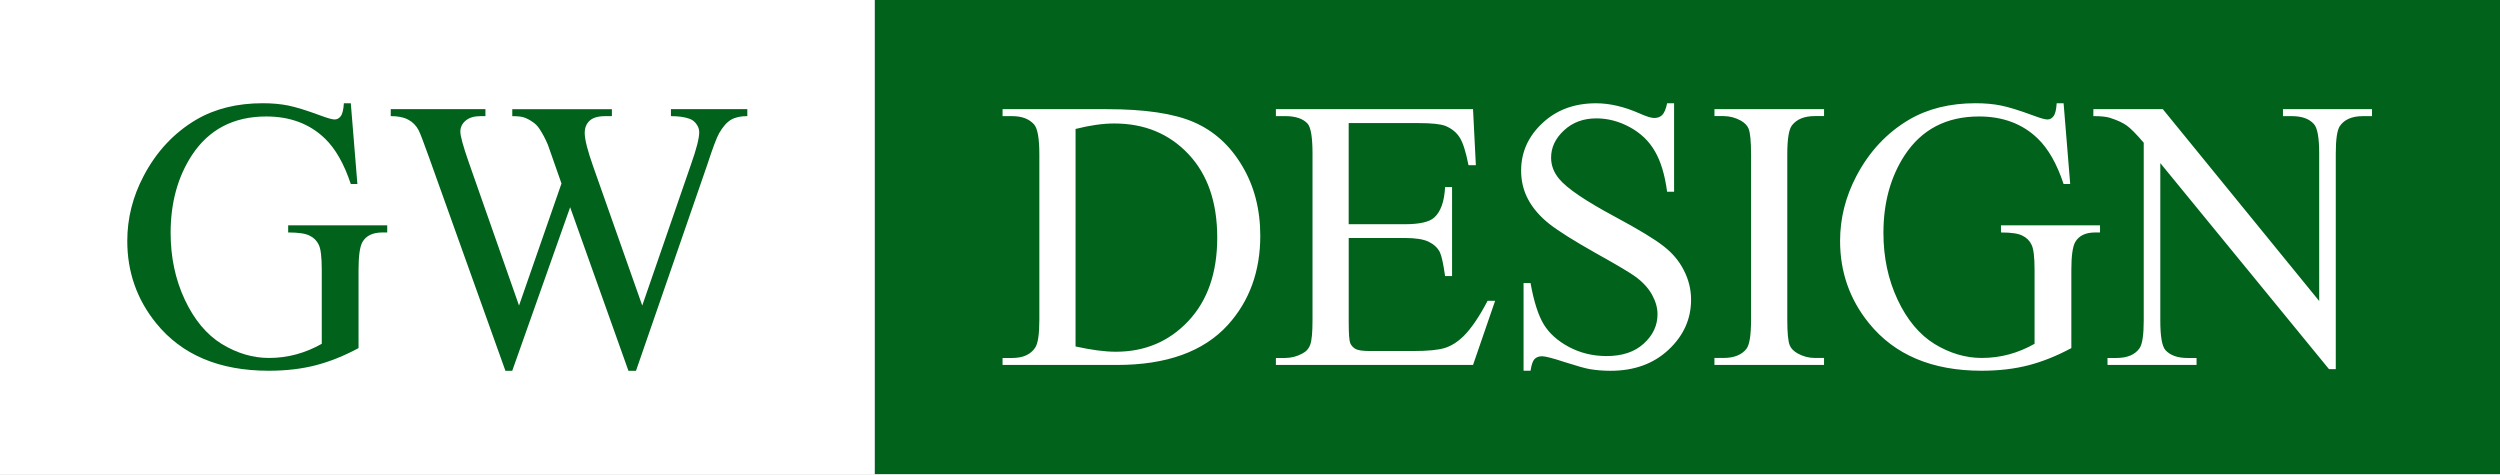
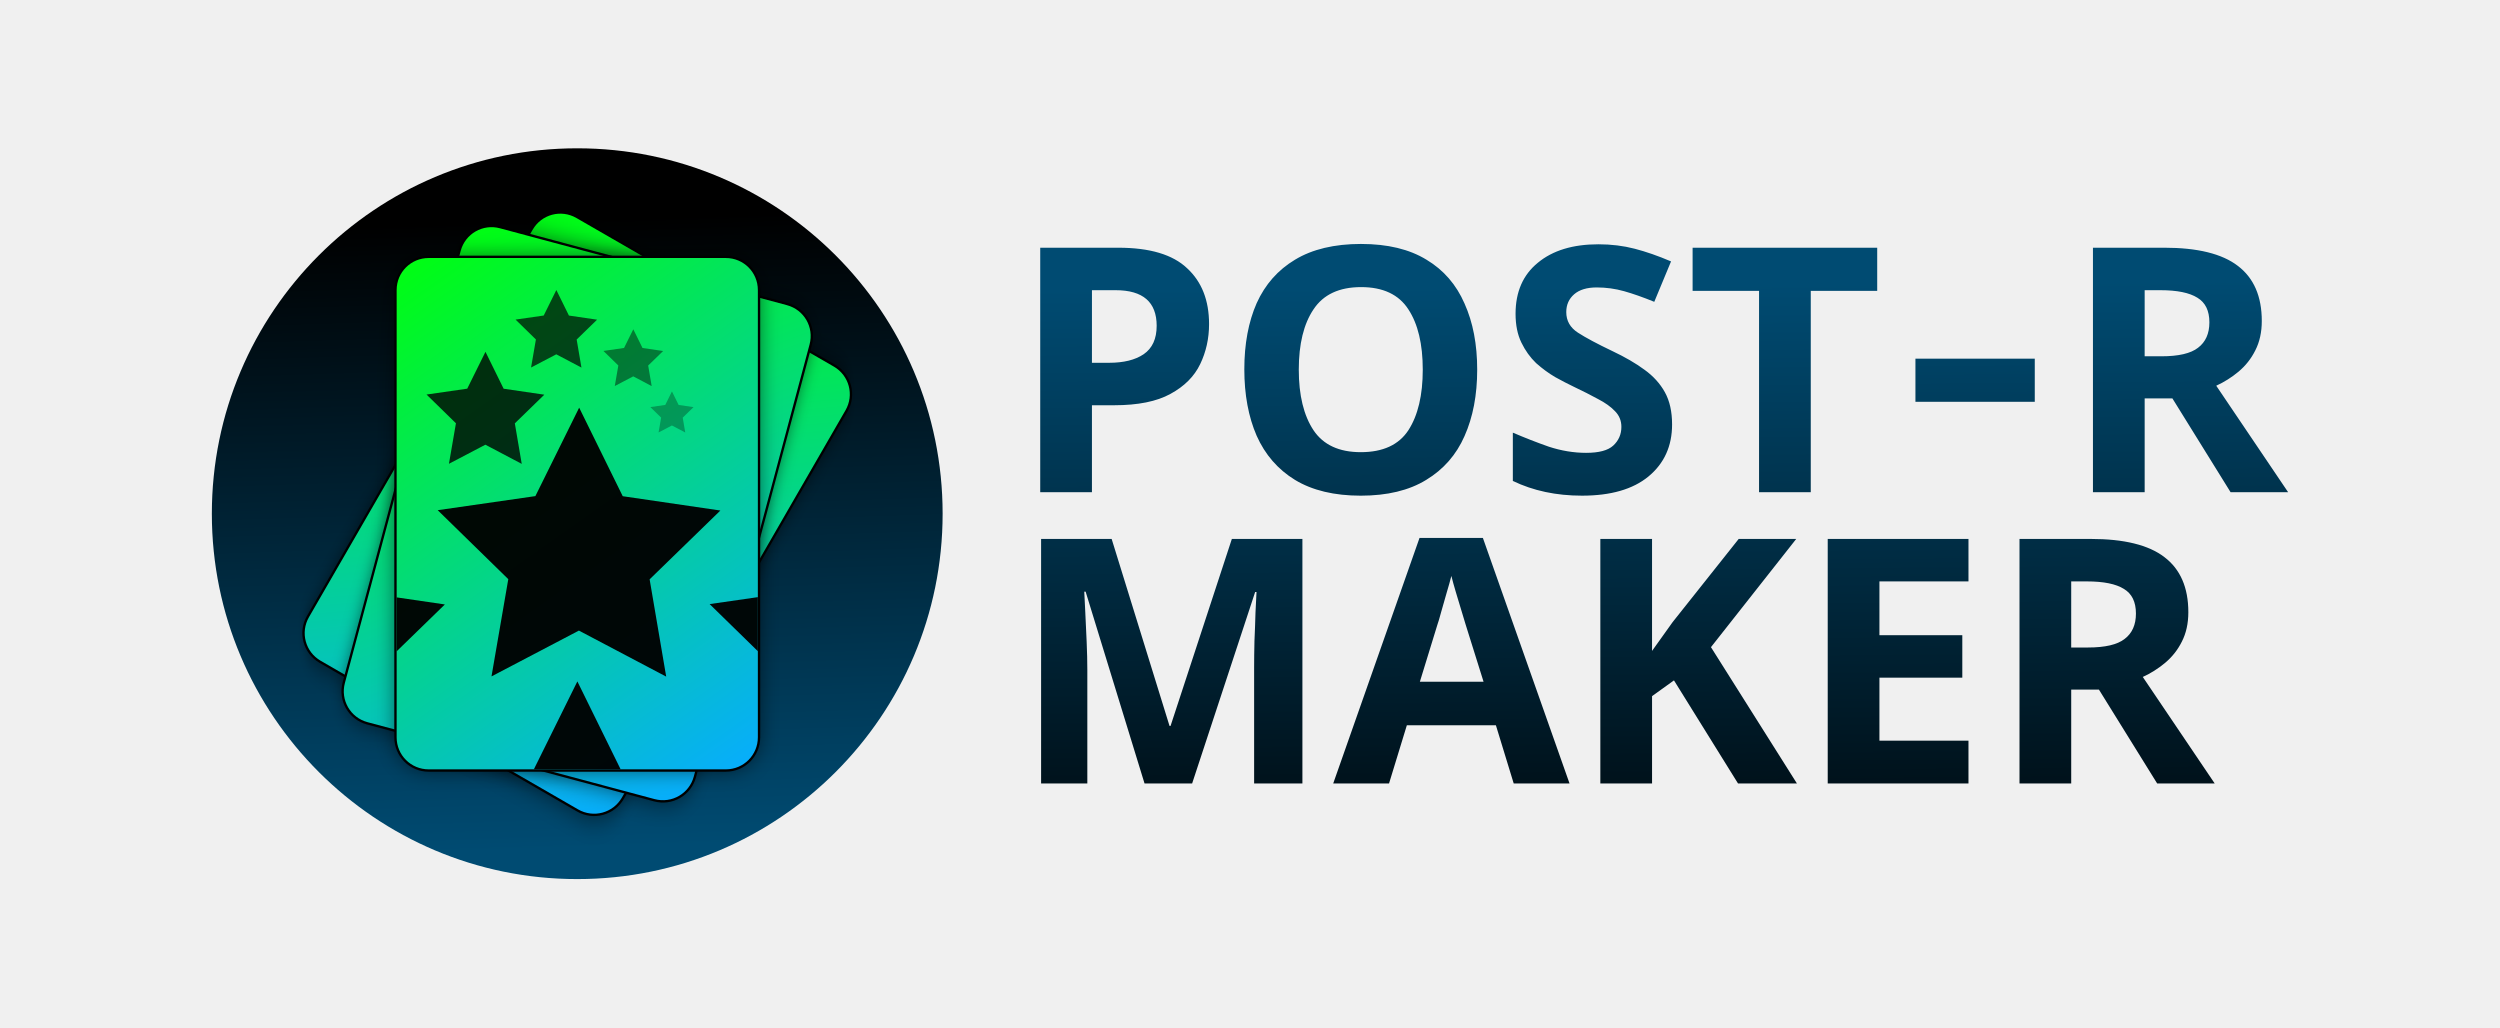
- <svg xmlns="http://www.w3.org/2000/svg" width="98.155mm" height="18.614mm" viewBox="0 0 98.155 18.614" version="1.1" id="svg1" xml:space="preserve">
+ <svg xmlns="http://www.w3.org/2000/svg" xmlns:xlink="http://www.w3.org/1999/xlink" width="210.482mm" height="86.498mm" viewBox="0 0 210.482 86.498" version="1.1" id="svg1" xml:space="preserve">
  <defs id="defs1">
+     <linearGradient id="linearGradient38">
+       <stop style="stop-color:#004b72;stop-opacity:1;" offset="0" id="stop38" />
+       <stop style="stop-color:#000000;stop-opacity:1;" offset="1" id="stop37" />
+     </linearGradient>
+     <linearGradient id="linearGradient34">
+       <stop style="stop-color:#000000;stop-opacity:1;" offset="0" id="stop34" />
+       <stop style="stop-color:#004b72;stop-opacity:1;" offset="1" id="stop35" />
+     </linearGradient>
+     <linearGradient id="linearGradient27">
+       <stop style="stop-color:#00ff0f;stop-opacity:1;" offset="0" id="stop27" />
+       <stop style="stop-color:#07acff;stop-opacity:1;" offset="1" id="stop28" />
+     </linearGradient>
+     <rect x="135.065" y="-86.601" width="367.06" height="61.971" id="rect5" />
    <rect x="1300.722" y="183.78" width="796.91" height="239.231" id="rect2" />
    <rect x="1300.722" y="183.78" width="796.91" height="239.231" id="rect3" />
+     <rect x="135.065" y="-86.601" width="367.06" height="61.971" id="rect6" />
+     <rect x="135.065" y="-86.601" width="367.06" height="61.971" id="rect7" />
+     <linearGradient xlink:href="#linearGradient27" id="linearGradient28" x1="283.87" y1="177.573" x2="306.813" y2="210.051" gradientUnits="userSpaceOnUse" gradientTransform="matrix(1.325525,0,0,1.325525,-46.67278,-38.29975)" />
+     <linearGradient xlink:href="#linearGradient27" id="linearGradient29" gradientUnits="userSpaceOnUse" x1="283.87" y1="177.573" x2="306.813" y2="210.051" gradientTransform="matrix(1.325525,0,0,1.325525,-1.843129,-134.9918)" />
+     <filter style="color-interpolation-filters:sRGB" id="filter29" x="-0.071" y="-0.05" width="1.143" height="1.101">
+       <feGaussianBlur stdDeviation="0.682" id="feGaussianBlur29" />
+     </filter>
+     <linearGradient xlink:href="#linearGradient27" id="linearGradient32" gradientUnits="userSpaceOnUse" gradientTransform="matrix(1.325525,0,0,1.325525,16.43324,-239.9919)" x1="283.87" y1="177.573" x2="306.813" y2="210.051" />
+     <linearGradient xlink:href="#linearGradient34" id="linearGradient35" x1="338.329" y1="194.008" x2="340.011" y2="246.981" gradientUnits="userSpaceOnUse" />
+     <rect x="135.065" y="-86.601" width="367.06" height="61.971" id="rect38" />
+     <rect x="135.065" y="-86.601" width="367.06" height="61.971" id="rect38-8" />
+     <linearGradient xlink:href="#linearGradient38" id="linearGradient43" gradientUnits="userSpaceOnUse" x1="317.952" y1="-83.63" x2="318.255" y2="-45.307" gradientTransform="matrix(1.44162,0,0,1.44162,-24.26778,319.9285)" />
  </defs>
-   <g id="layer1" transform="translate(-273.9269,-150.3461)">
-     <path id="rect3-1" style="fill:#00621b;stroke-width:1.201;stroke-linecap:round;paint-order:stroke fill markers" d="m 308.264,150.346 h 63.818 v 18.614 h -63.818 z" />
-     <path style="font-size:57.333px;line-height:0.8;font-family:'Times New Roman';-inkscape-font-specification:'Times New Roman, ';letter-spacing:-1.04px;white-space:pre;fill:#ffffff;stroke-width:1.2;stroke-linecap:round;paint-order:stroke fill markers" d="m 313.289,164.675 v -0.274 h 0.378 q 0.637,0 0.904,-0.407 0.163,-0.244 0.163,-1.096 v -6.488 q 0,-0.941 -0.207,-1.178 -0.289,-0.326 -0.859,-0.326 h -0.378 v -0.274 h 4.089 q 2.252,0 3.422,0.511 1.178,0.511 1.889,1.704 0.718,1.193 0.718,2.755 0,2.096 -1.274,3.503 -1.43,1.57 -4.355,1.57 z m 2.866,-0.726 q 0.941,0.207 1.578,0.207 1.718,0 2.852,-1.207 1.133,-1.207 1.133,-3.274 0,-2.081 -1.133,-3.281 -1.133,-1.2 -2.911,-1.2 -0.667,0 -1.518,0.215 z m 10.724,-8.77 v 3.97 h 2.207 q 0.859,0 1.148,-0.259 0.385,-0.341 0.43,-1.2 h 0.274 v 3.496 h -0.274 q -0.104,-0.733 -0.207,-0.941 -0.133,-0.259 -0.437,-0.407 -0.304,-0.148 -0.933,-0.148 h -2.207 v 3.311 q 0,0.667 0.059,0.815 0.059,0.141 0.207,0.23 0.148,0.082 0.563,0.082 h 1.704 q 0.852,0 1.237,-0.119 0.385,-0.119 0.741,-0.467 0.459,-0.459 0.941,-1.385 h 0.296 l -0.867,2.518 h -7.74 v -0.274 h 0.356 q 0.356,0 0.674,-0.17 0.237,-0.119 0.319,-0.356 0.089,-0.237 0.089,-0.97 v -6.526 q 0,-0.956 -0.193,-1.178 -0.267,-0.296 -0.889,-0.296 h -0.356 v -0.274 h 7.74 l 0.111,2.2 h -0.289 q -0.156,-0.793 -0.348,-1.089 -0.185,-0.296 -0.556,-0.452 -0.296,-0.111 -1.044,-0.111 z m 12.776,-0.778 v 3.474 h -0.274 q -0.133,-1 -0.481,-1.592 -0.341,-0.593 -0.978,-0.941 -0.637,-0.348 -1.318,-0.348 -0.77,0 -1.274,0.474 -0.504,0.467 -0.504,1.067 0,0.459 0.319,0.837 0.459,0.556 2.185,1.481 1.407,0.756 1.918,1.163 0.518,0.4 0.793,0.948 0.281,0.548 0.281,1.148 0,1.141 -0.889,1.97 -0.881,0.822 -2.274,0.822 -0.437,0 -0.822,-0.067 -0.23,-0.037 -0.955,-0.267 -0.718,-0.237 -0.911,-0.237 -0.185,0 -0.296,0.111 -0.104,0.111 -0.156,0.459 h -0.274 v -3.444 h 0.274 q 0.193,1.081 0.518,1.622 0.326,0.533 0.993,0.889 0.674,0.356 1.474,0.356 0.926,0 1.459,-0.489 0.541,-0.489 0.541,-1.155 0,-0.37 -0.207,-0.748 -0.2,-0.378 -0.63,-0.704 -0.289,-0.222 -1.578,-0.941 -1.289,-0.726 -1.837,-1.155 -0.541,-0.43 -0.822,-0.948 -0.281,-0.518 -0.281,-1.141 0,-1.081 0.83,-1.859 0.83,-0.785 2.111,-0.785 0.8,0 1.696,0.393 0.415,0.185 0.585,0.185 0.193,0 0.311,-0.111 0.126,-0.119 0.2,-0.467 z m 5.887,9.999 v 0.274 h -4.303 v -0.274 h 0.356 q 0.622,0 0.904,-0.363 0.178,-0.237 0.178,-1.141 v -6.488 q 0,-0.763 -0.096,-1.007 -0.074,-0.185 -0.304,-0.319 -0.326,-0.178 -0.681,-0.178 h -0.356 v -0.274 h 4.303 v 0.274 h -0.363 q -0.615,0 -0.896,0.363 -0.185,0.237 -0.185,1.141 v 6.488 q 0,0.763 0.096,1.007 0.074,0.185 0.311,0.319 0.319,0.178 0.674,0.178 z m 9.406,-9.999 0.259,3.17 h -0.259 q -0.393,-1.185 -1.015,-1.785 -0.896,-0.867 -2.304,-0.867 -1.918,0 -2.918,1.518 -0.837,1.281 -0.837,3.052 0,1.437 0.556,2.622 0.556,1.185 1.452,1.741 0.904,0.548 1.852,0.548 0.556,0 1.074,-0.141 0.518,-0.141 1,-0.415 v -2.904 q 0,-0.756 -0.119,-0.985 -0.111,-0.237 -0.356,-0.356 -0.237,-0.126 -0.844,-0.126 v -0.281 h 3.889 v 0.281 h -0.185 q -0.578,0 -0.793,0.385 -0.148,0.274 -0.148,1.081 v 3.074 q -0.852,0.459 -1.681,0.674 -0.83,0.215 -1.844,0.215 -2.911,0 -4.422,-1.867 -1.133,-1.4 -1.133,-3.229 0,-1.326 0.637,-2.541 0.756,-1.444 2.074,-2.222 1.104,-0.644 2.607,-0.644 0.548,0 0.993,0.089 0.452,0.089 1.274,0.393 0.415,0.156 0.556,0.156 0.141,0 0.237,-0.126 0.104,-0.133 0.126,-0.511 z m 1.169,0.23 h 2.726 l 6.14,7.533 v -5.792 q 0,-0.926 -0.207,-1.155 -0.274,-0.311 -0.867,-0.311 h -0.348 v -0.274 h 3.496 v 0.274 h -0.356 q -0.637,0 -0.904,0.385 -0.163,0.237 -0.163,1.081 v 8.466 h -0.267 l -6.622,-8.088 v 6.185 q 0,0.926 0.2,1.155 0.281,0.311 0.867,0.311 h 0.356 v 0.274 h -3.496 v -0.274 h 0.348 q 0.644,0 0.911,-0.385 0.163,-0.237 0.163,-1.081 v -6.985 q -0.437,-0.511 -0.667,-0.674 -0.222,-0.163 -0.659,-0.304 -0.215,-0.067 -0.652,-0.067 z" id="text2" aria-label="DESIGN" />
-     <path id="rect4" style="fill:#ffffff;stroke-width:0.881;stroke-linecap:round;paint-order:stroke fill markers" d="m 308.264,150.346 h -34.337 v 18.614 h 34.337 z" />
-     <path style="font-size:57.333px;line-height:0.8;font-family:'Times New Roman';-inkscape-font-specification:'Times New Roman, ';letter-spacing:-1.04px;white-space:pre;fill:#00621b;stroke-width:1.2;stroke-linecap:round;paint-order:stroke fill markers" d="m 287.7,154.401 0.259,3.17 h -0.259 q -0.393,-1.185 -1.015,-1.785 -0.896,-0.867 -2.304,-0.867 -1.918,0 -2.918,1.518 -0.837,1.281 -0.837,3.052 0,1.437 0.556,2.622 0.556,1.185 1.452,1.741 0.904,0.548 1.852,0.548 0.556,0 1.074,-0.141 0.518,-0.141 1,-0.415 v -2.904 q 0,-0.756 -0.119,-0.985 -0.111,-0.237 -0.356,-0.356 -0.237,-0.126 -0.844,-0.126 v -0.281 h 3.889 v 0.281 h -0.185 q -0.578,0 -0.793,0.385 -0.148,0.274 -0.148,1.081 v 3.074 q -0.852,0.459 -1.681,0.674 -0.83,0.215 -1.844,0.215 -2.911,0 -4.422,-1.867 -1.133,-1.4 -1.133,-3.229 0,-1.326 0.637,-2.541 0.755,-1.444 2.074,-2.222 1.104,-0.644 2.607,-0.644 0.548,0 0.993,0.089 0.452,0.089 1.274,0.393 0.415,0.156 0.556,0.156 0.141,0 0.237,-0.126 0.104,-0.133 0.126,-0.511 z m 15.568,0.23 v 0.274 q -0.393,0 -0.637,0.141 -0.244,0.141 -0.467,0.526 -0.148,0.259 -0.467,1.237 l -2.8,8.096 h -0.296 l -2.289,-6.422 -2.274,6.422 h -0.267 l -2.985,-8.34 q -0.333,-0.933 -0.422,-1.104 -0.148,-0.281 -0.407,-0.415 -0.252,-0.141 -0.689,-0.141 v -0.274 h 3.718 v 0.274 h -0.178 q -0.393,0 -0.6,0.178 -0.207,0.178 -0.207,0.43 0,0.259 0.326,1.193 l 1.978,5.637 1.667,-4.792 -0.296,-0.844 -0.237,-0.674 q -0.156,-0.37 -0.348,-0.652 -0.096,-0.141 -0.237,-0.237 -0.185,-0.133 -0.37,-0.193 -0.141,-0.044 -0.444,-0.044 v -0.274 h 3.911 v 0.274 h -0.267 q -0.415,0 -0.607,0.178 -0.193,0.178 -0.193,0.481 0,0.378 0.333,1.318 l 1.926,5.459 1.911,-5.533 q 0.326,-0.918 0.326,-1.274 0,-0.17 -0.111,-0.319 -0.104,-0.148 -0.267,-0.207 -0.281,-0.104 -0.733,-0.104 v -0.274 z" id="text1" aria-label="GW" />
+   <g id="layer1" transform="translate(-296.2098,-175.3547)">
+     <g id="g43">
+       <path id="path34" style="fill:url(#linearGradient35);stroke-width:0.4;stroke-linecap:square;stroke-miterlimit:2;paint-order:stroke markers fill" d="m 375.572,218.604 a 30.763,30.763 0 0 1 -30.763,30.763 30.763,30.763 0 0 1 -30.763,-30.763 30.763,30.763 0 0 1 30.763,-30.763 30.763,30.763 0 0 1 30.763,30.763 z" />
+       <path id="text3" style="font-weight:bold;font-size:20px;line-height:0.9;font-family:'DecoType Naskh';-inkscape-font-specification:'DecoType Naskh';text-align:center;letter-spacing:0px;text-anchor:middle;white-space:pre;fill:url(#linearGradient43);stroke-width:6.976;stroke-linecap:square;stroke-miterlimit:2;paint-order:stroke markers fill" d="m 410.805,195.893 c -2.249,0 -4.104,0.443 -5.565,1.327 -1.442,0.865 -2.518,2.085 -3.229,3.662 -0.692,1.576 -1.038,3.431 -1.038,5.565 0,2.134 0.346,3.998 1.038,5.594 0.711,1.595 1.788,2.835 3.229,3.719 1.461,0.884 3.306,1.327 5.536,1.327 2.23,0 4.065,-0.443 5.507,-1.327 1.461,-0.884 2.537,-2.114 3.229,-3.69 0.711,-1.595 1.067,-3.46 1.067,-5.594 0,-2.134 -0.356,-3.989 -1.067,-5.565 -0.692,-1.595 -1.759,-2.825 -3.2,-3.69 -1.442,-0.884 -3.277,-1.327 -5.507,-1.327 z m 19.981,0.029 c -2.153,0 -3.854,0.519 -5.103,1.557 -1.249,1.019 -1.874,2.451 -1.874,4.296 0,0.942 0.163,1.749 0.49,2.422 0.327,0.673 0.74,1.25 1.24,1.73 0.519,0.461 1.057,0.855 1.615,1.182 0.557,0.308 1.076,0.577 1.557,0.807 0.769,0.365 1.451,0.711 2.047,1.038 0.596,0.308 1.067,0.644 1.413,1.009 0.365,0.365 0.548,0.808 0.548,1.327 0,0.634 -0.231,1.162 -0.692,1.585 -0.442,0.404 -1.201,0.606 -2.277,0.606 -1.038,0 -2.086,-0.173 -3.143,-0.519 -1.038,-0.365 -2.047,-0.76 -3.027,-1.182 v 4.066 c 1.711,0.827 3.652,1.24 5.824,1.24 2.422,0 4.286,-0.538 5.594,-1.615 1.326,-1.096 1.989,-2.557 1.989,-4.383 0,-1.076 -0.202,-1.979 -0.606,-2.71 -0.404,-0.73 -0.98,-1.365 -1.73,-1.903 -0.73,-0.538 -1.624,-1.057 -2.681,-1.557 -1.288,-0.615 -2.259,-1.134 -2.912,-1.557 -0.654,-0.423 -0.98,-1 -0.98,-1.73 0,-0.615 0.221,-1.115 0.663,-1.5 0.442,-0.384 1.076,-0.576 1.903,-0.576 0.788,0 1.557,0.106 2.306,0.317 0.75,0.211 1.595,0.509 2.537,0.894 l 1.413,-3.402 c -1.076,-0.461 -2.095,-0.817 -3.056,-1.067 -0.961,-0.25 -1.98,-0.375 -3.056,-0.375 z m -46.997,0.289 v 20.586 h 4.354 v -7.323 h 1.874 c 1.999,0 3.575,-0.317 4.729,-0.952 1.173,-0.634 2.009,-1.47 2.509,-2.508 0.5,-1.038 0.749,-2.163 0.749,-3.373 0,-1.999 -0.615,-3.566 -1.846,-4.7 -1.211,-1.153 -3.143,-1.73 -5.795,-1.73 z m 54.926,0 v 3.633 h 5.594 v 16.953 h 4.354 v -16.953 h 5.594 v -3.633 z m 33.706,0 v 20.586 h 4.354 v -7.9 h 2.335 l 4.901,7.9 h 4.844 l -6.054,-8.967 c 0.673,-0.308 1.297,-0.701 1.874,-1.182 0.596,-0.5 1.067,-1.096 1.413,-1.788 0.365,-0.711 0.548,-1.538 0.548,-2.48 0,-2.076 -0.673,-3.623 -2.018,-4.642 -1.326,-1.019 -3.392,-1.528 -6.199,-1.528 z m -61.615,3.316 c 1.845,0 3.172,0.625 3.979,1.874 0.807,1.23 1.211,2.922 1.211,5.075 0,2.153 -0.404,3.854 -1.211,5.103 -0.807,1.23 -2.143,1.845 -4.008,1.845 -1.826,0 -3.153,-0.615 -3.979,-1.845 -0.827,-1.249 -1.24,-2.95 -1.24,-5.103 0,-2.153 0.413,-3.845 1.24,-5.075 0.827,-1.249 2.162,-1.874 4.008,-1.874 z m -22.662,0.26 h 1.989 c 2.307,0 3.46,0.999 3.46,2.998 0,1.096 -0.365,1.893 -1.096,2.393 -0.711,0.481 -1.682,0.721 -2.912,0.721 h -1.442 z m 88.631,0 h 1.326 c 1.403,0 2.441,0.211 3.114,0.634 0.673,0.404 1.009,1.095 1.009,2.076 0,0.942 -0.317,1.653 -0.952,2.134 -0.615,0.481 -1.643,0.721 -3.085,0.721 h -1.413 z m -19.299,5.765 v 3.633 h 10.047 v -3.633 z m -41.753,15.092 -7.266,20.672 h 4.7 l 1.5,-4.901 h 7.496 l 1.5,4.901 h 4.7 l -7.295,-20.672 z m -31.86,0.086 v 20.586 h 3.892 v -9.572 c 0,-0.692 -0.019,-1.48 -0.057,-2.364 -0.038,-0.884 -0.077,-1.711 -0.115,-2.48 -0.038,-0.769 -0.067,-1.345 -0.086,-1.73 h 0.115 l 4.959,16.146 h 4.008 l 5.305,-16.117 h 0.115 c -0.019,0.384 -0.048,0.961 -0.086,1.73 -0.019,0.75 -0.049,1.548 -0.087,2.393 -0.019,0.846 -0.028,1.595 -0.028,2.249 v 9.745 h 4.065 v -20.586 h -5.94 l -5.161,15.742 h -0.087 l -4.872,-15.742 z m 47.084,0 v 20.586 h 4.354 v -7.352 l 1.845,-1.326 5.392,8.678 h 4.959 l -7.237,-11.475 7.179,-9.111 h -4.844 l -5.565,7.006 c -0.288,0.404 -0.577,0.807 -0.865,1.211 l -0.865,1.211 v -9.428 z m 19.144,0 v 20.586 h 11.85 v -3.604 h -7.497 v -5.305 h 6.978 v -3.575 h -6.978 v -4.526 h 7.497 v -3.575 z m 16.146,0 v 20.586 h 4.354 v -7.9 h 2.335 l 4.901,7.9 h 4.844 l -6.054,-8.967 c 0.673,-0.308 1.297,-0.702 1.874,-1.182 0.596,-0.5 1.067,-1.096 1.413,-1.788 0.365,-0.711 0.548,-1.538 0.548,-2.48 0,-2.076 -0.673,-3.623 -2.018,-4.642 -1.326,-1.019 -3.392,-1.528 -6.199,-1.528 z m -47.833,3.114 c 0.096,0.384 0.221,0.836 0.375,1.355 0.154,0.519 0.307,1.028 0.461,1.528 0.154,0.5 0.279,0.913 0.375,1.24 l 1.5,4.786 h -5.363 l 1.471,-4.786 c 0.077,-0.211 0.183,-0.567 0.317,-1.067 0.154,-0.519 0.308,-1.057 0.461,-1.614 0.173,-0.577 0.307,-1.057 0.403,-1.442 z m 52.187,0.461 h 1.326 c 1.403,0 2.441,0.211 3.114,0.634 0.673,0.404 1.009,1.095 1.009,2.076 0,0.942 -0.317,1.653 -0.952,2.134 -0.615,0.481 -1.643,0.721 -3.085,0.721 h -1.413 z" />
+       <path id="rect31" style="fill-opacity:0.606;stroke-width:0.3;stroke-linecap:square;stroke-miterlimit:2;paint-order:stroke markers fill;filter:url(#filter29)" transform="matrix(1.147938,0.6627624,-0.6627624,1.147938,134.2276,-199.6224)" d="m 285.902,177.573 h 18.878 c 1.126,0 2.032,0.906 2.032,2.032 v 28.414 c 0,1.126 -0.906,2.032 -2.032,2.032 h -18.878 c -1.126,0 -2.032,-0.906 -2.032,-2.032 v -28.414 c 0,-1.126 0.906,-2.032 2.032,-2.032 z" />
+       <path id="rect32" style="fill:url(#linearGradient32);stroke:#000000;stroke-width:0.398;stroke-linecap:square;stroke-miterlimit:2;paint-order:stroke markers fill" transform="rotate(30)" d="m 395.404,-4.614 h 25.024 c 1.492,0 2.693,1.201 2.693,2.693 V 35.743 c 0,1.492 -1.201,2.693 -2.693,2.693 H 395.404 c -1.492,0 -2.693,-1.201 -2.693,-2.693 V -1.92 c 0,-1.492 1.201,-2.693 2.693,-2.693 z" />
+       <path id="rect30" style="fill-opacity:0.606;stroke-width:0.3;stroke-linecap:square;stroke-miterlimit:2;paint-order:stroke markers fill;filter:url(#filter29)" transform="matrix(1.280359,0.3430711,-0.3430711,1.280359,33.15812,-130.8691)" d="m 285.902,177.573 h 18.878 c 1.126,0 2.032,0.906 2.032,2.032 v 28.414 c 0,1.126 -0.906,2.032 -2.032,2.032 h -18.878 c -1.126,0 -2.032,-0.906 -2.032,-2.032 v -28.414 c 0,-1.126 0.906,-2.032 2.032,-2.032 z" />
+       <path id="rect28" style="fill:url(#linearGradient29);stroke:#000000;stroke-width:0.398;stroke-linecap:square;stroke-miterlimit:2;paint-order:stroke markers fill" transform="rotate(15)" d="m 377.127,100.386 h 25.024 c 1.492,0 2.693,1.201 2.693,2.693 v 37.664 c 0,1.492 -1.201,2.693 -2.693,2.693 h -25.024 c -1.492,0 -2.693,-1.201 -2.693,-2.693 v -37.664 c 0,-1.492 1.201,-2.693 2.693,-2.693 z" />
+       <path id="rect29" style="fill-opacity:0.606;stroke-width:0.3;stroke-linecap:square;stroke-miterlimit:2;paint-order:stroke markers fill;filter:url(#filter29)" transform="matrix(1.325525,0,0,1.325525,-46.67278,-38.29975)" d="m 285.902,177.573 h 18.878 c 1.126,0 2.032,0.906 2.032,2.032 v 28.414 c 0,1.126 -0.906,2.032 -2.032,2.032 h -18.878 c -1.126,0 -2.032,-0.906 -2.032,-2.032 v -28.414 c 0,-1.126 0.906,-2.032 2.032,-2.032 z" />
+       <path id="rect27" style="fill:url(#linearGradient28);stroke:#000000;stroke-width:0.398;stroke-linecap:square;stroke-miterlimit:2;paint-order:stroke markers fill" d="m 332.298,197.078 h 25.024 c 1.492,0 2.693,1.201 2.693,2.693 v 37.664 c 0,1.492 -1.201,2.693 -2.693,2.693 h -25.024 c -1.492,0 -2.693,-1.201 -2.693,-2.693 v -37.664 c 0,-1.492 1.201,-2.693 2.693,-2.693 z" />
+       <path id="path11" style="fill-opacity:0.963;stroke-width:1.266;stroke-linecap:square;stroke-miterlimit:2;paint-order:stroke markers fill" transform="matrix(0.3058504,0.0066913,-0.0066913,0.3058504,305.5312,264.1316)" d="m 150.562,-107.303 -24.296,-12.139 -23.774,13.133 4.037,-26.858 -19.837,-18.552 26.791,-4.46 11.514,-24.599 12.521,24.102 26.953,3.349 -19.053,19.356 z" />
+       <path id="path19" style="fill-opacity:0.798;stroke-width:3.259;stroke-linecap:square;stroke-miterlimit:2;paint-order:stroke markers fill" transform="matrix(0.127438,0.00278806,-0.00278806,0.127438,320.6495,227.6649)" d="m 150.562,-107.303 -24.296,-12.139 -23.774,13.133 4.037,-26.858 -19.837,-18.552 26.791,-4.46 11.514,-24.599 12.521,24.102 26.953,3.349 -19.053,19.356 z" />
+       <path id="path20" style="fill-opacity:0.7;stroke-width:4.708;stroke-linecap:square;stroke-miterlimit:2;paint-order:stroke markers fill" transform="matrix(0.08821396,0.00192992,-0.00192992,0.08821396,331.6748,215.4777)" d="m 150.562,-107.303 -24.296,-12.139 -23.774,13.133 4.037,-26.858 -19.837,-18.552 26.791,-4.46 11.514,-24.599 12.521,24.102 26.953,3.349 -19.053,19.356 z" />
+       <path id="path18" style="fill-opacity:0.459;stroke-width:6.43;stroke-linecap:square;stroke-miterlimit:2;paint-order:stroke markers fill" transform="matrix(0.06458525,0.001413,-0.001413,0.06458525,341.2004,214.577)" d="m 150.562,-107.303 -24.296,-12.139 -23.774,13.133 4.037,-26.858 -19.837,-18.552 26.791,-4.46 11.514,-24.599 12.521,24.102 26.953,3.349 -19.053,19.356 z" />
+       <path id="path21" style="fill-opacity:0.298;stroke-width:8.889;stroke-linecap:square;stroke-miterlimit:2;paint-order:stroke markers fill" transform="matrix(0.04672041,0.00102214,-0.00102214,0.04672041,346.7588,216.6271)" d="m 150.562,-107.303 -24.296,-12.139 -23.774,13.133 4.037,-26.858 -19.837,-18.552 26.791,-4.46 11.514,-24.599 12.521,24.102 26.953,3.349 -19.053,19.356 z" />
+       <path id="path11-7" style="fill:#000000;fill-opacity:0.963;stroke:none;stroke-width:0.408;stroke-linecap:square;stroke-miterlimit:2;stroke-dasharray:none;stroke-opacity:1;paint-order:stroke markers fill" d="m 360.015,225.63 -4.059,0.585 4.059,3.965 z m -30.411,0.02 v 4.541 l 4.059,-3.946 z m 15.216,7.075 -3.665,7.404 h 7.308 z" />
+     </g>
  </g>
</svg>
